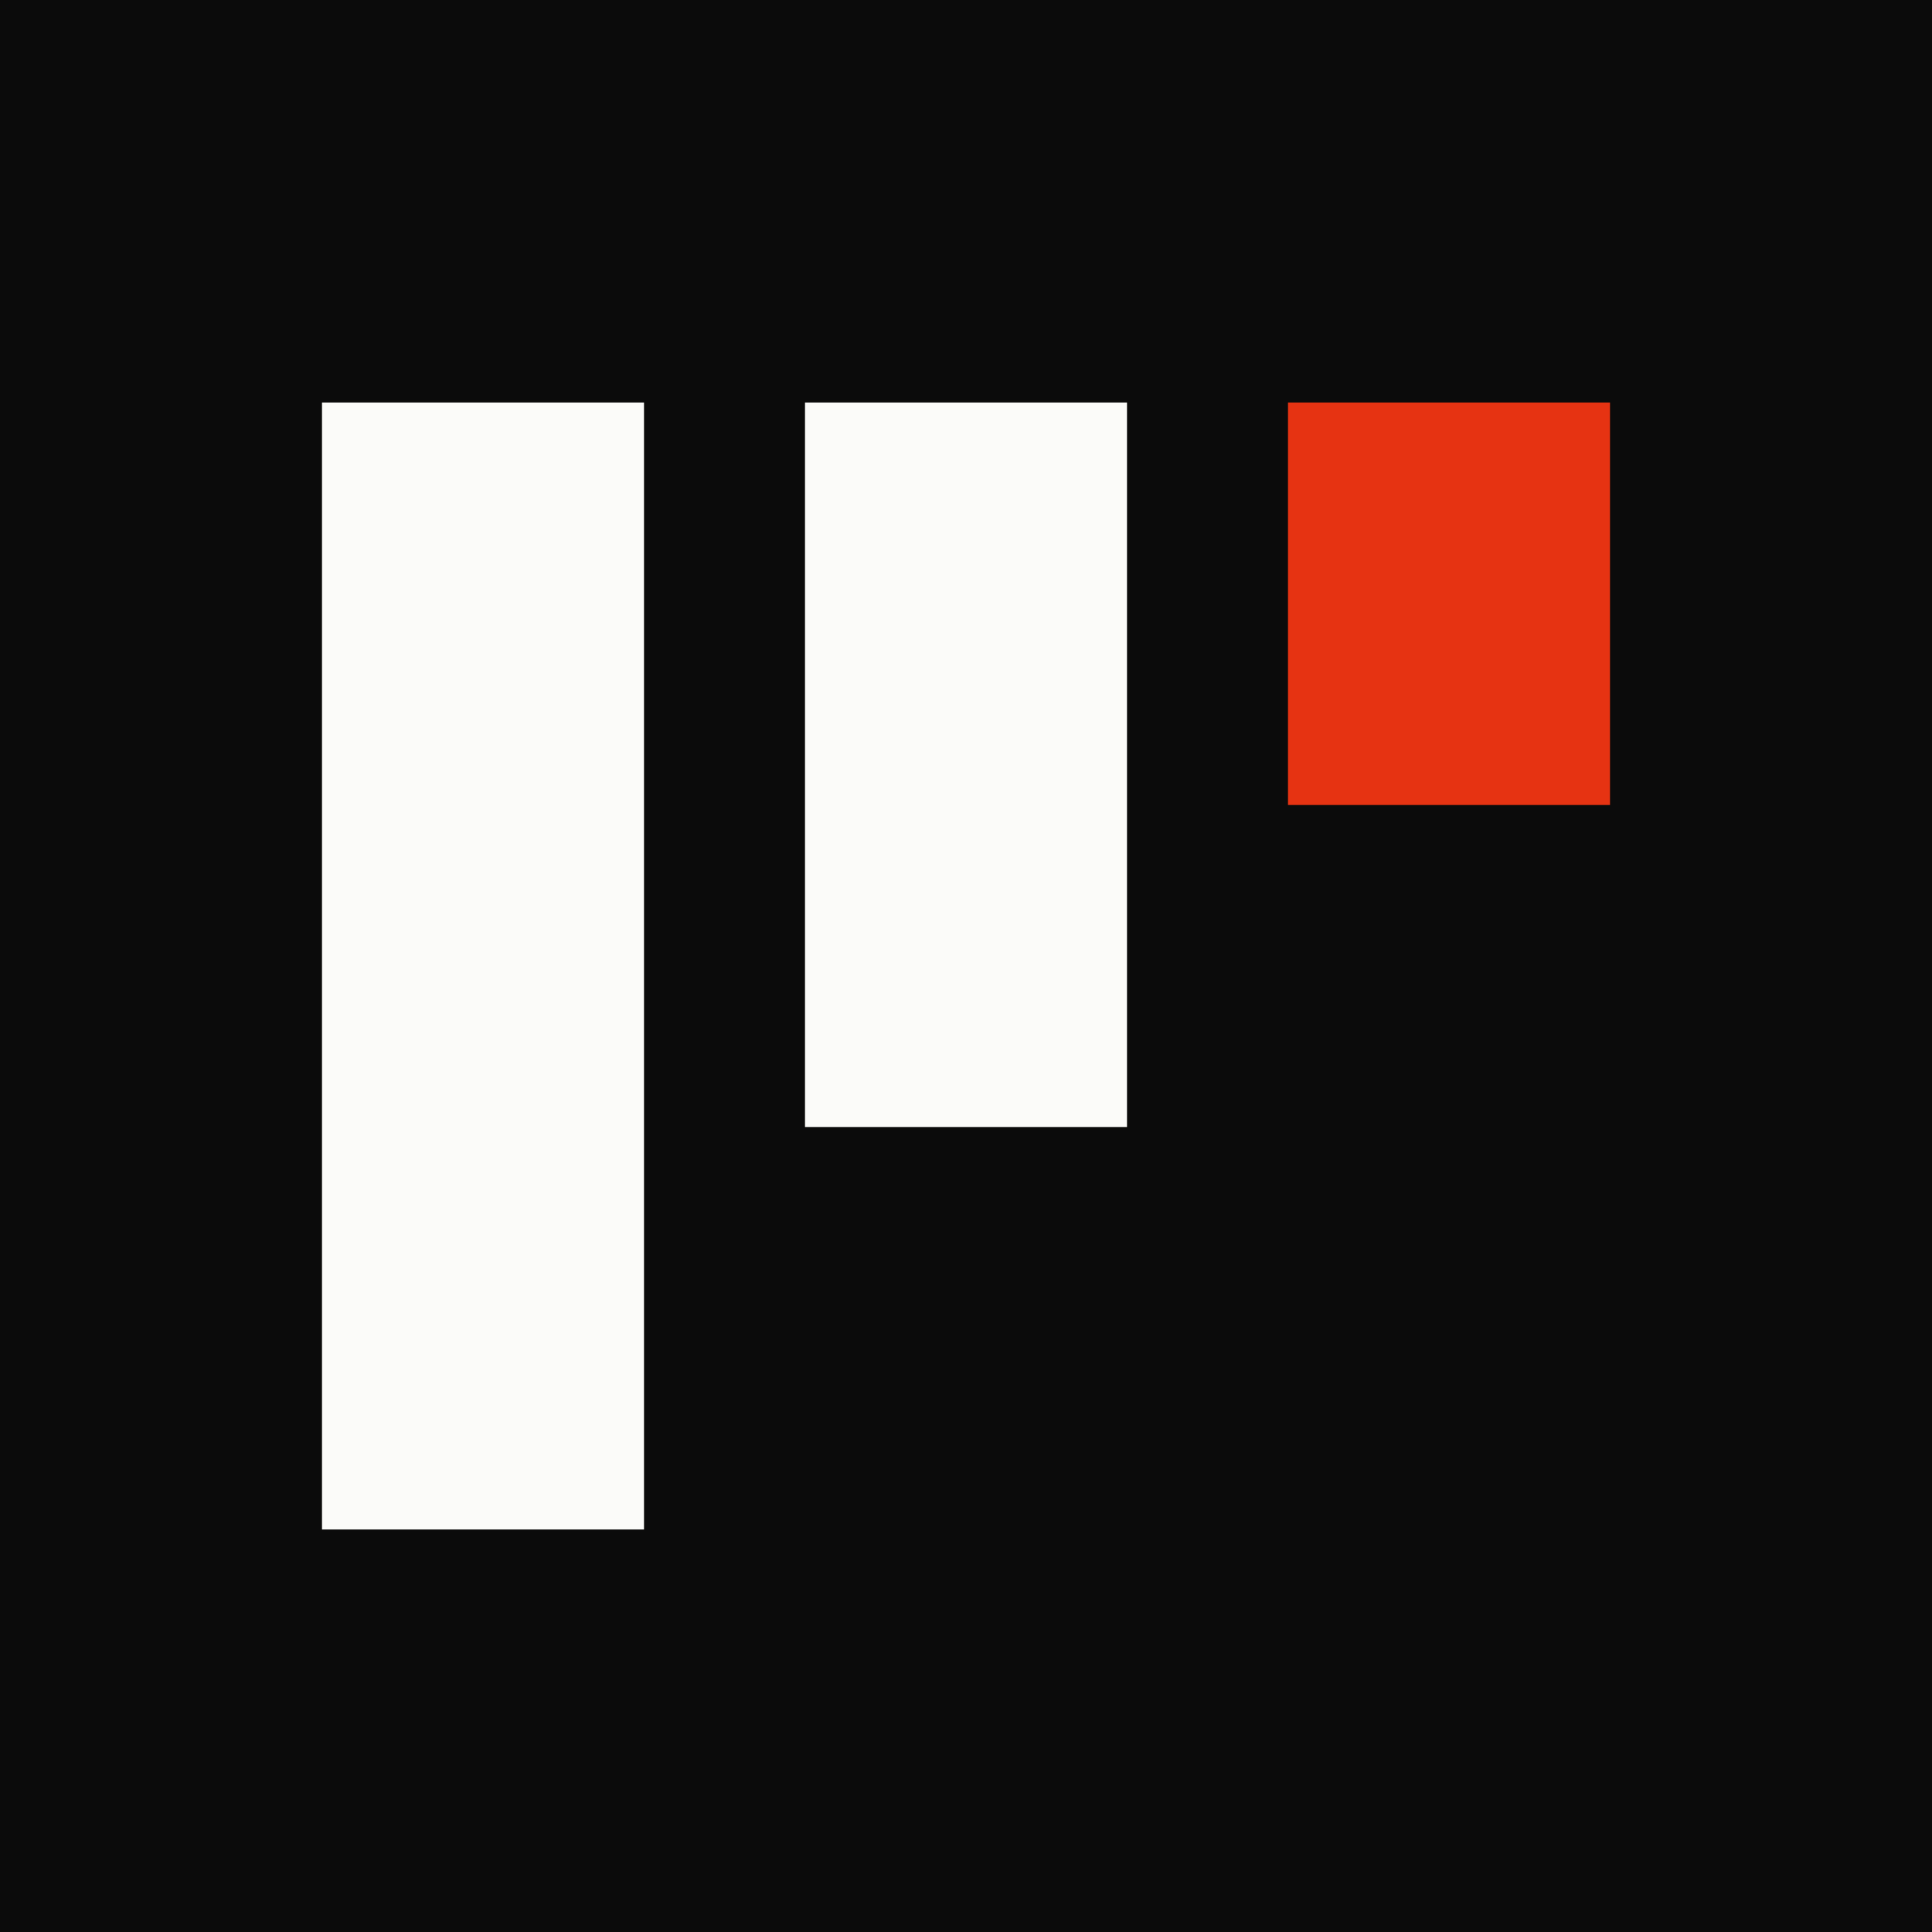
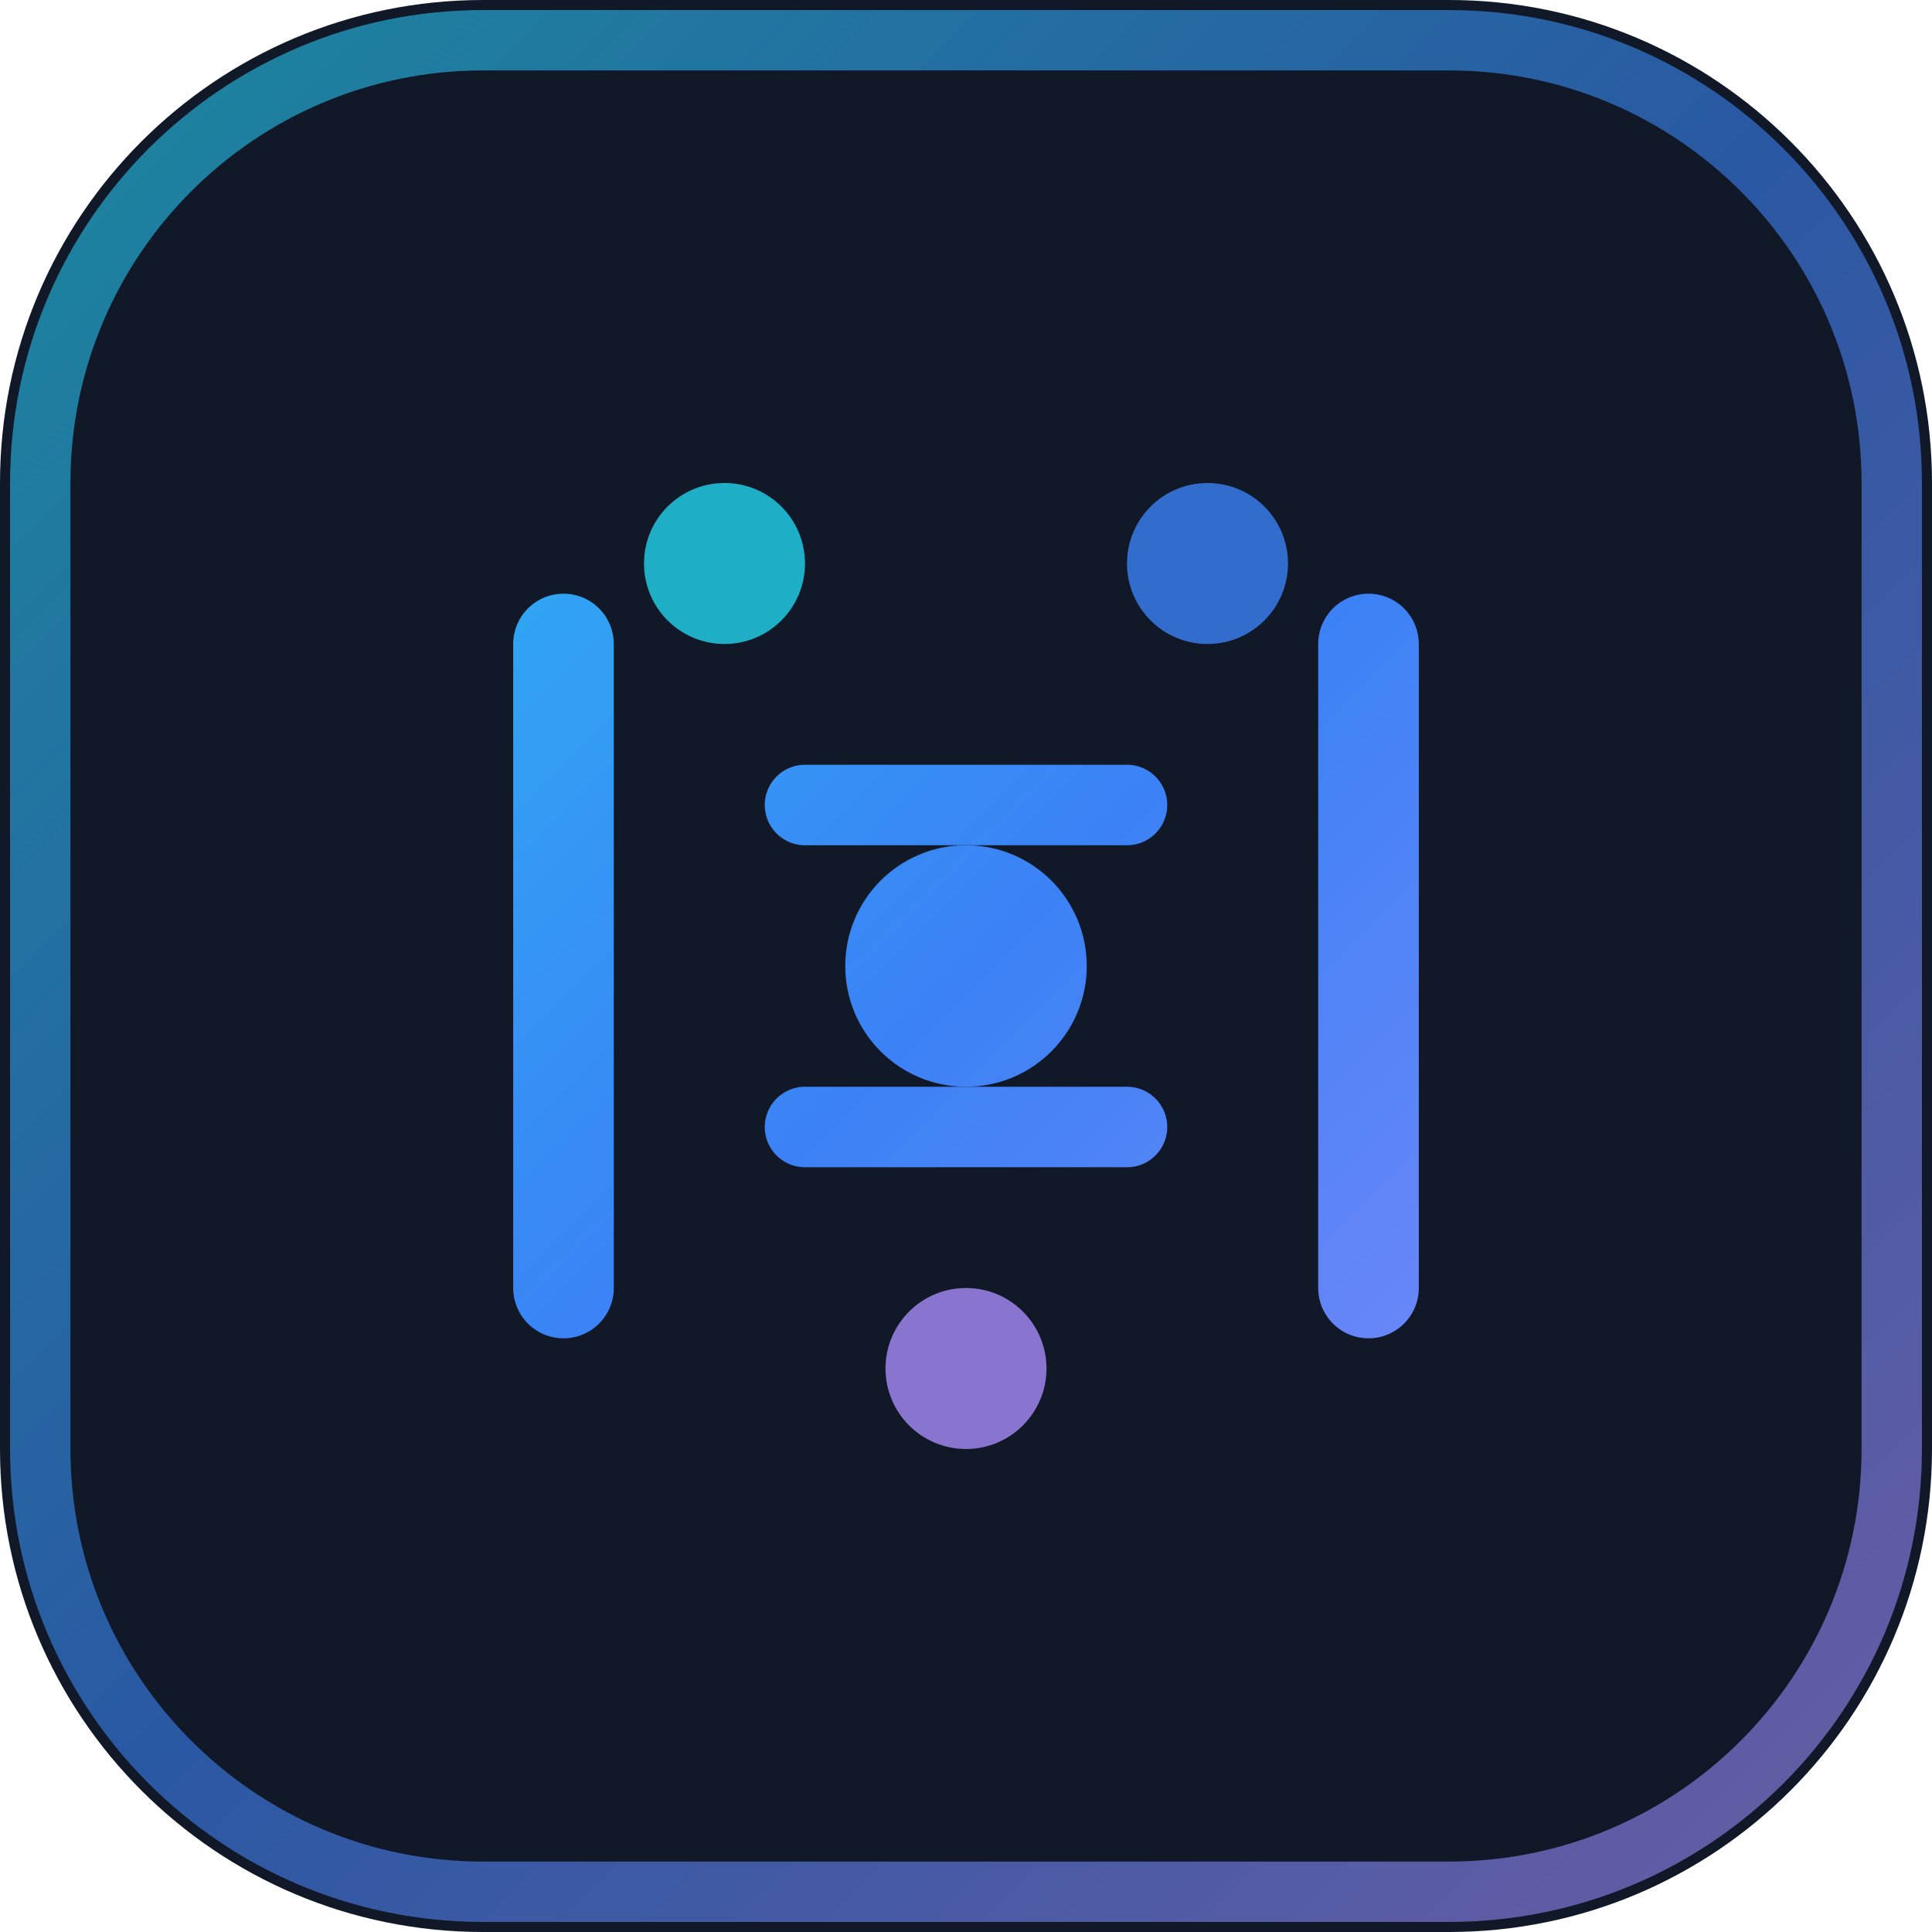
- <svg xmlns="http://www.w3.org/2000/svg" viewBox="0 0 48 48" width="48" height="48">
-   <rect width="48" height="48" fill="#0b0b0b" />
-   <path d="M8 10h8v28H8z" fill="#fbfbf9" />
-   <path d="M20 10h8v18h-8z" fill="#fbfbf9" />
-   <path d="M32 10h8v10h-8z" fill="#e63312" />
+ <svg xmlns="http://www.w3.org/2000/svg" viewBox="0 0 48 48" fill="none">
+   <defs>
+     <linearGradient id="g" x1="0" y1="0" x2="48" y2="48" gradientUnits="userSpaceOnUse">
+       <stop stop-color="#22d3ee" />
+       <stop offset="0.5" stop-color="#3b82f6" />
+       <stop offset="1" stop-color="#a78bfa" />
+     </linearGradient>
+   </defs>
+   <rect width="48" height="48" rx="12" fill="#111827" />
+   <rect x="1" y="1" width="46" height="46" rx="11" stroke="url(#g)" stroke-width="1.5" fill="none" opacity="0.6" />
+   <path d="M14 16v16M34 16v16" stroke="url(#g)" stroke-width="2.5" stroke-linecap="round" />
+   <path d="M20 20h8M20 28h8" stroke="url(#g)" stroke-width="2" stroke-linecap="round" />
+   <circle cx="24" cy="24" r="3" fill="url(#g)" />
+   <circle cx="18" cy="14" r="2" fill="#22d3ee" opacity="0.8" />
+   <circle cx="30" cy="14" r="2" fill="#3b82f6" opacity="0.8" />
+   <circle cx="24" cy="34" r="2" fill="#a78bfa" opacity="0.8" />
</svg>
